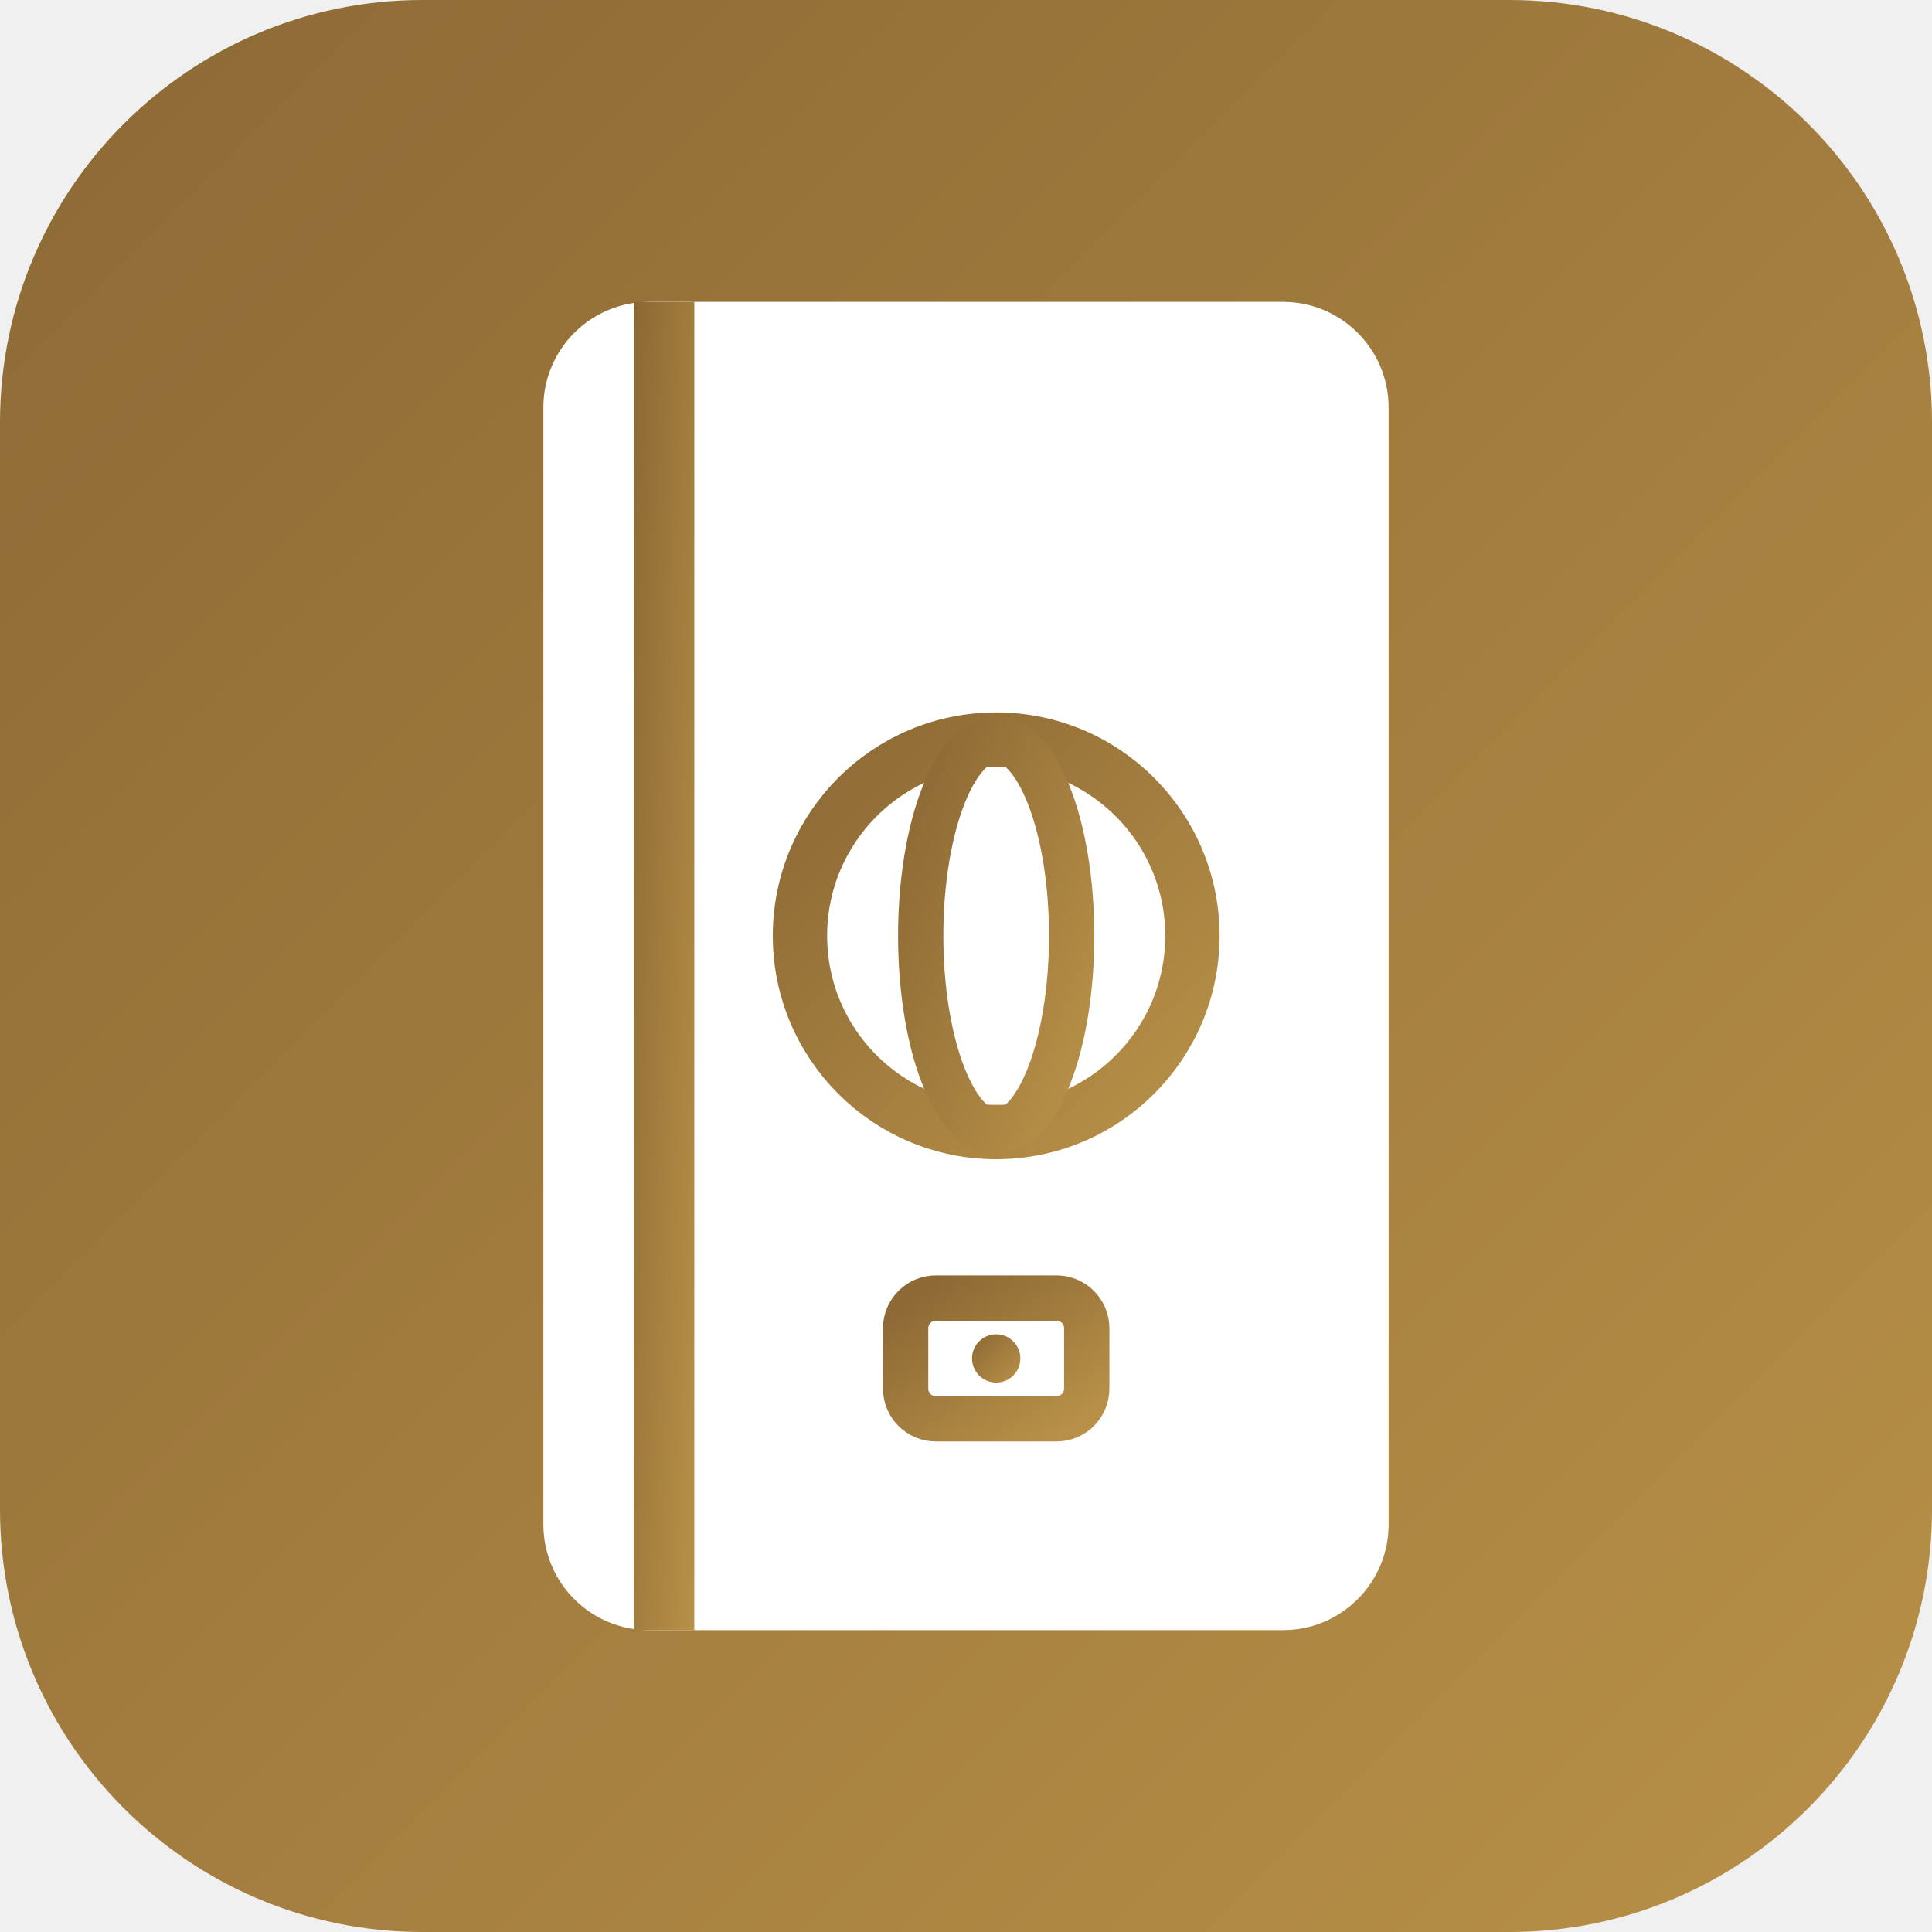
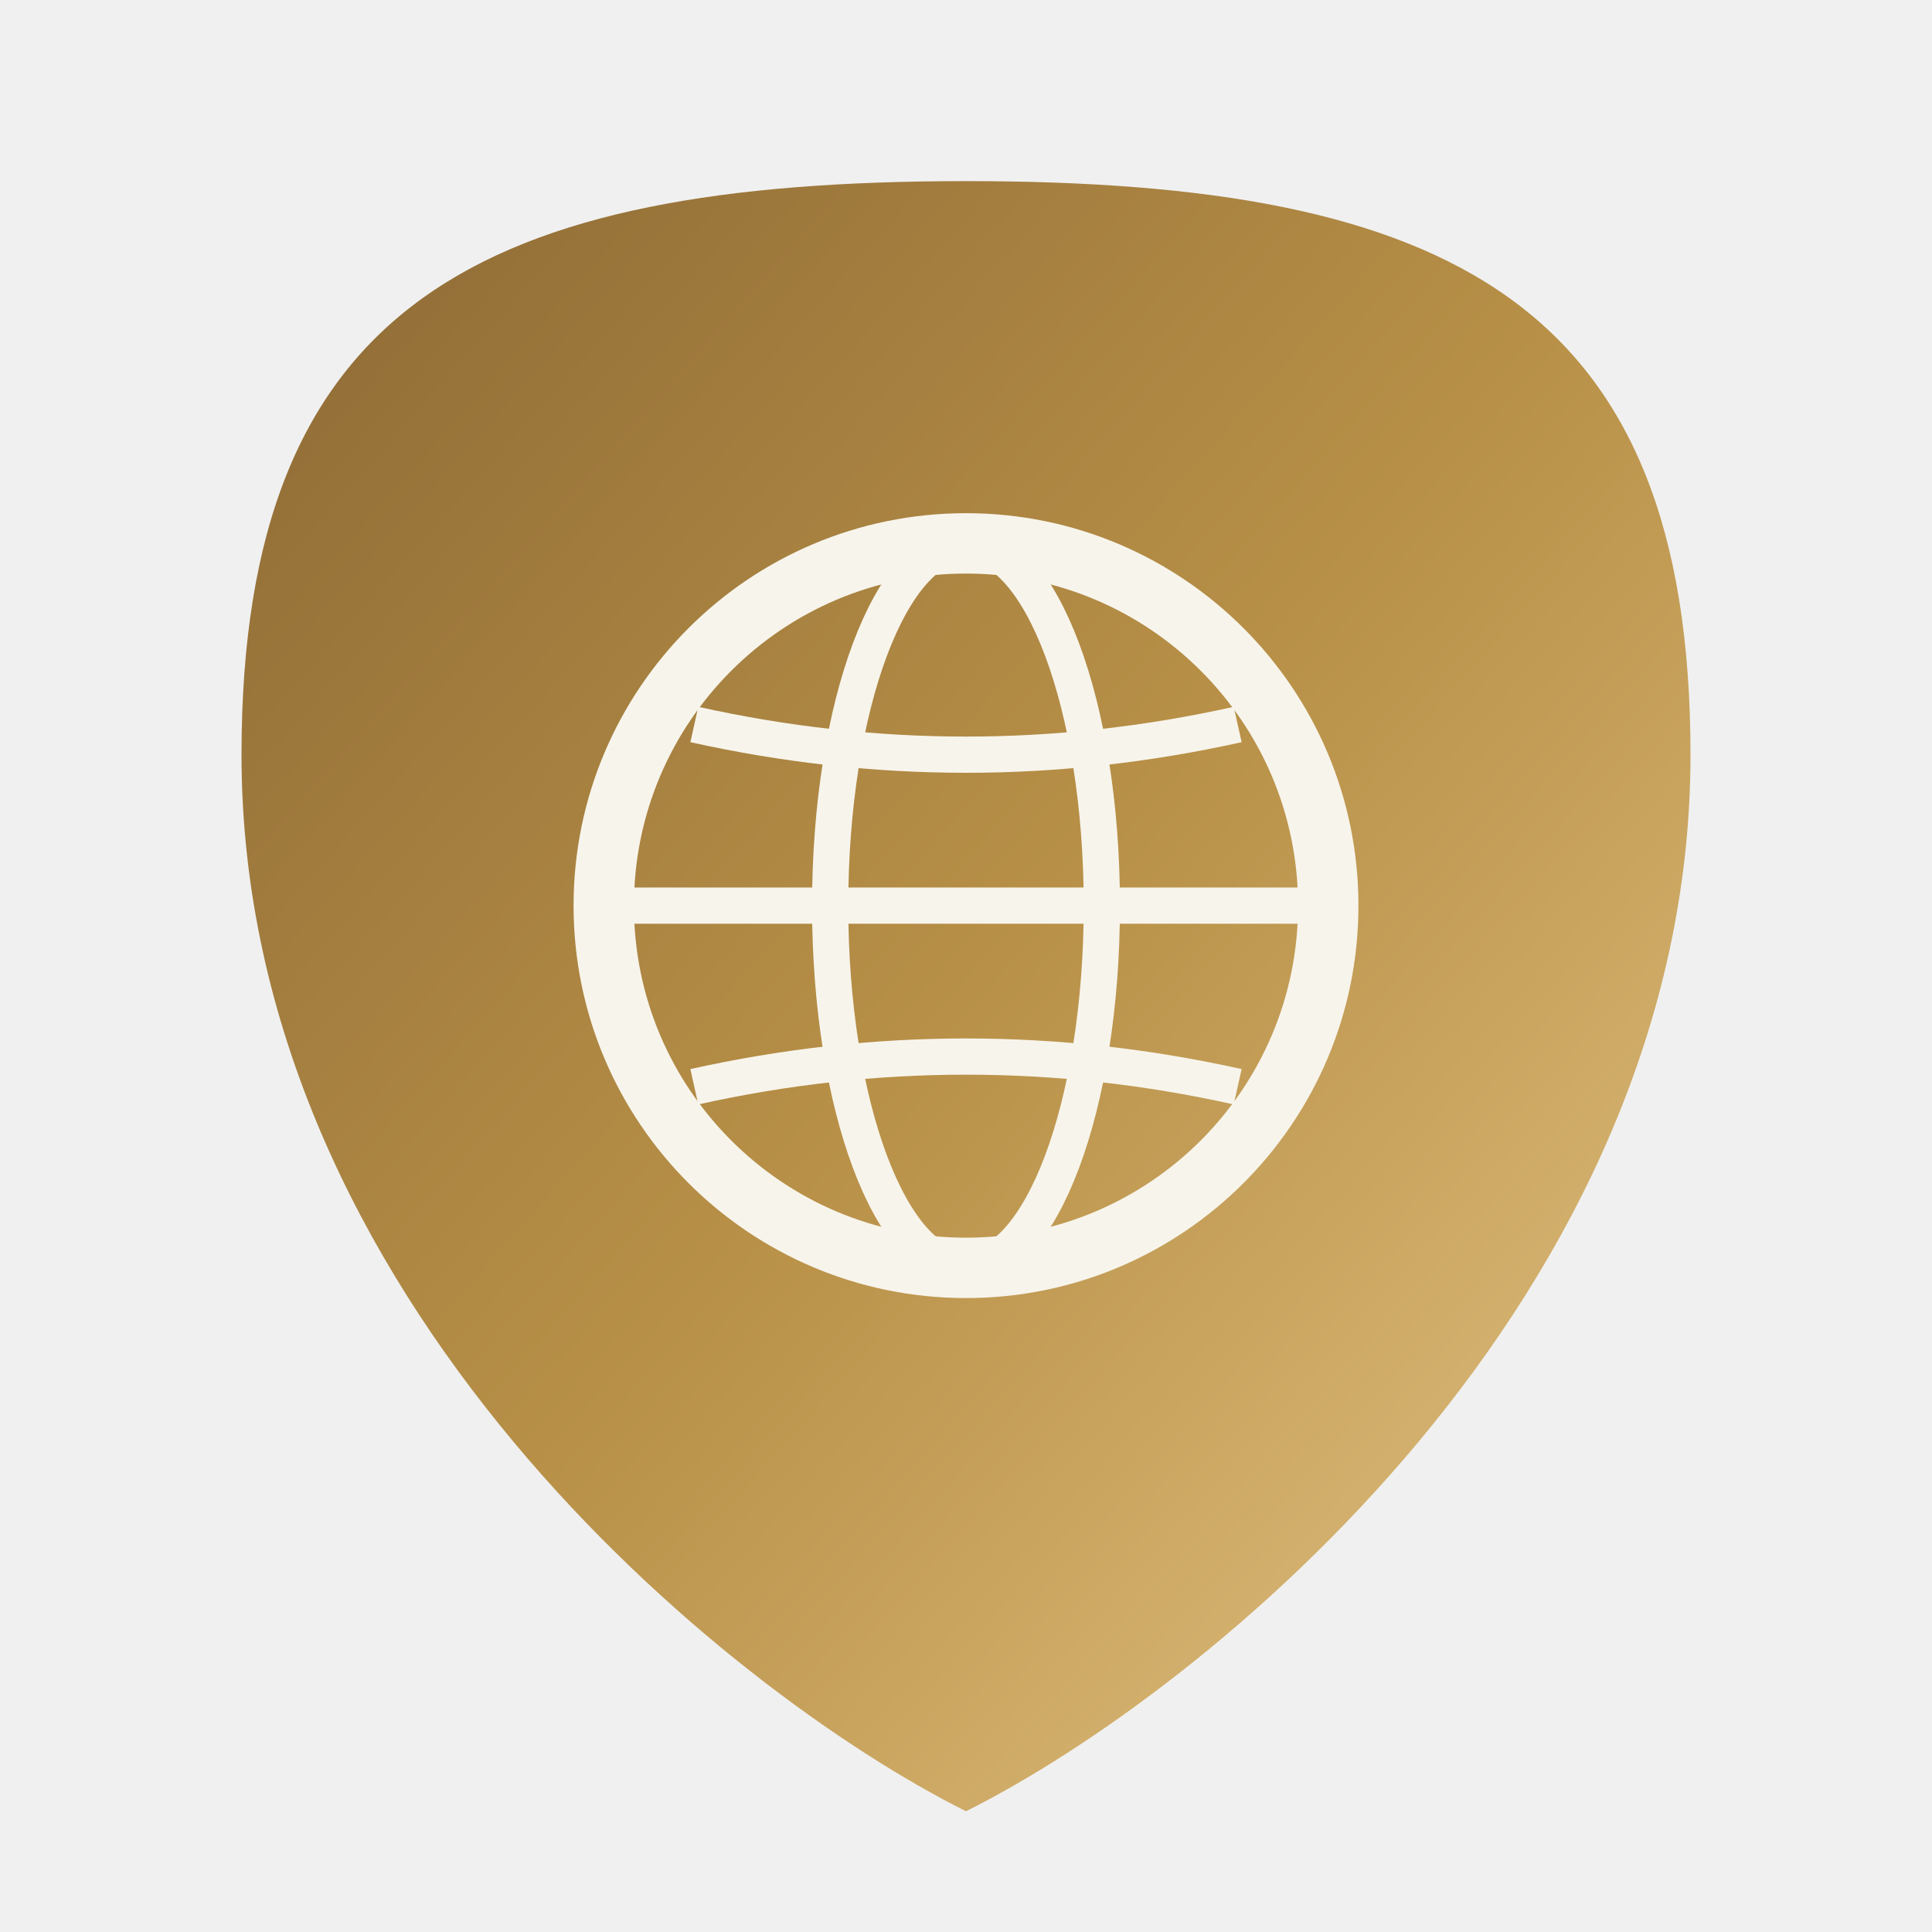
<svg xmlns="http://www.w3.org/2000/svg" viewBox="0 0 64 64" width="64" height="64">
  <defs>
    <linearGradient id="brandGradient" x1="0%" y1="0%" x2="100%" y2="100%">
      <stop offset="0%" style="stop-color:#8C6935;stop-opacity:1" />
-       <stop offset="100%" style="stop-color:#B89047;stop-opacity:1" />
+       <stop offset="50%" style="stop-color:#B89047;stop-opacity:1" />
+       <stop offset="100%" style="stop-color:#E5C687;stop-opacity:1" />
    </linearGradient>
  </defs>
-   <rect width="64" height="64" rx="14" ry="14" fill="url(#brandGradient)" />
-   <rect x="18" y="10" width="28" height="44" rx="3.5" fill="white" />
-   <rect x="21" y="10" width="2" height="44" fill="url(#brandGradient)" />
-   <line x1="26" y1="16" x2="40" y2="16" stroke="url(#brandGradient)" stroke-width="2" stroke-linecap="round" />
-   <line x1="26" y1="21" x2="35" y2="21" stroke="url(#brandGradient)" stroke-width="2" stroke-linecap="round" />
-   <circle cx="33" cy="31" r="6.5" fill="none" stroke="url(#brandGradient)" stroke-width="1.8" />
-   <line x1="26.5" y1="31" x2="39.5" y2="31" stroke="url(#brandGradient)" stroke-width="1.5" />
-   <ellipse cx="33" cy="31" rx="2.5" ry="6.5" fill="none" stroke="url(#brandGradient)" stroke-width="1.5" />
-   <rect x="30" y="43" width="6" height="4" rx="1" fill="none" stroke="url(#brandGradient)" stroke-width="1.5" />
-   <line x1="28" y1="45" x2="30" y2="45" stroke="url(#brandGradient)" stroke-width="1.2" />
-   <line x1="36" y1="45" x2="38" y2="45" stroke="url(#brandGradient)" stroke-width="1.2" />
-   <circle cx="33" cy="45" r="0.8" fill="url(#brandGradient)" />
+   <path d="M 32,6 C 48,6 56,10 56,25 C 56,43 40,56 32,60 C 24,56 8,43 8,25 C 8,10 16,6 32,6 Z" fill="url(#brandGradient)" />
+   <circle cx="32" cy="30" r="12" fill="none" stroke="#F7F4EB" stroke-width="2" />
+   <ellipse cx="32" cy="30" rx="4.5" ry="12" fill="none" stroke="#F7F4EB" stroke-width="1.2" />
+   <line x1="20" y1="30" x2="44" y2="30" stroke="#F7F4EB" stroke-width="1.2" />
+   <path d="M 23,24 Q 32,26 41,24" fill="none" stroke="#F7F4EB" stroke-width="1.2" />
+   <path d="M 23,36 Q 32,34 41,36" fill="none" stroke="#F7F4EB" stroke-width="1.2" />
</svg>
